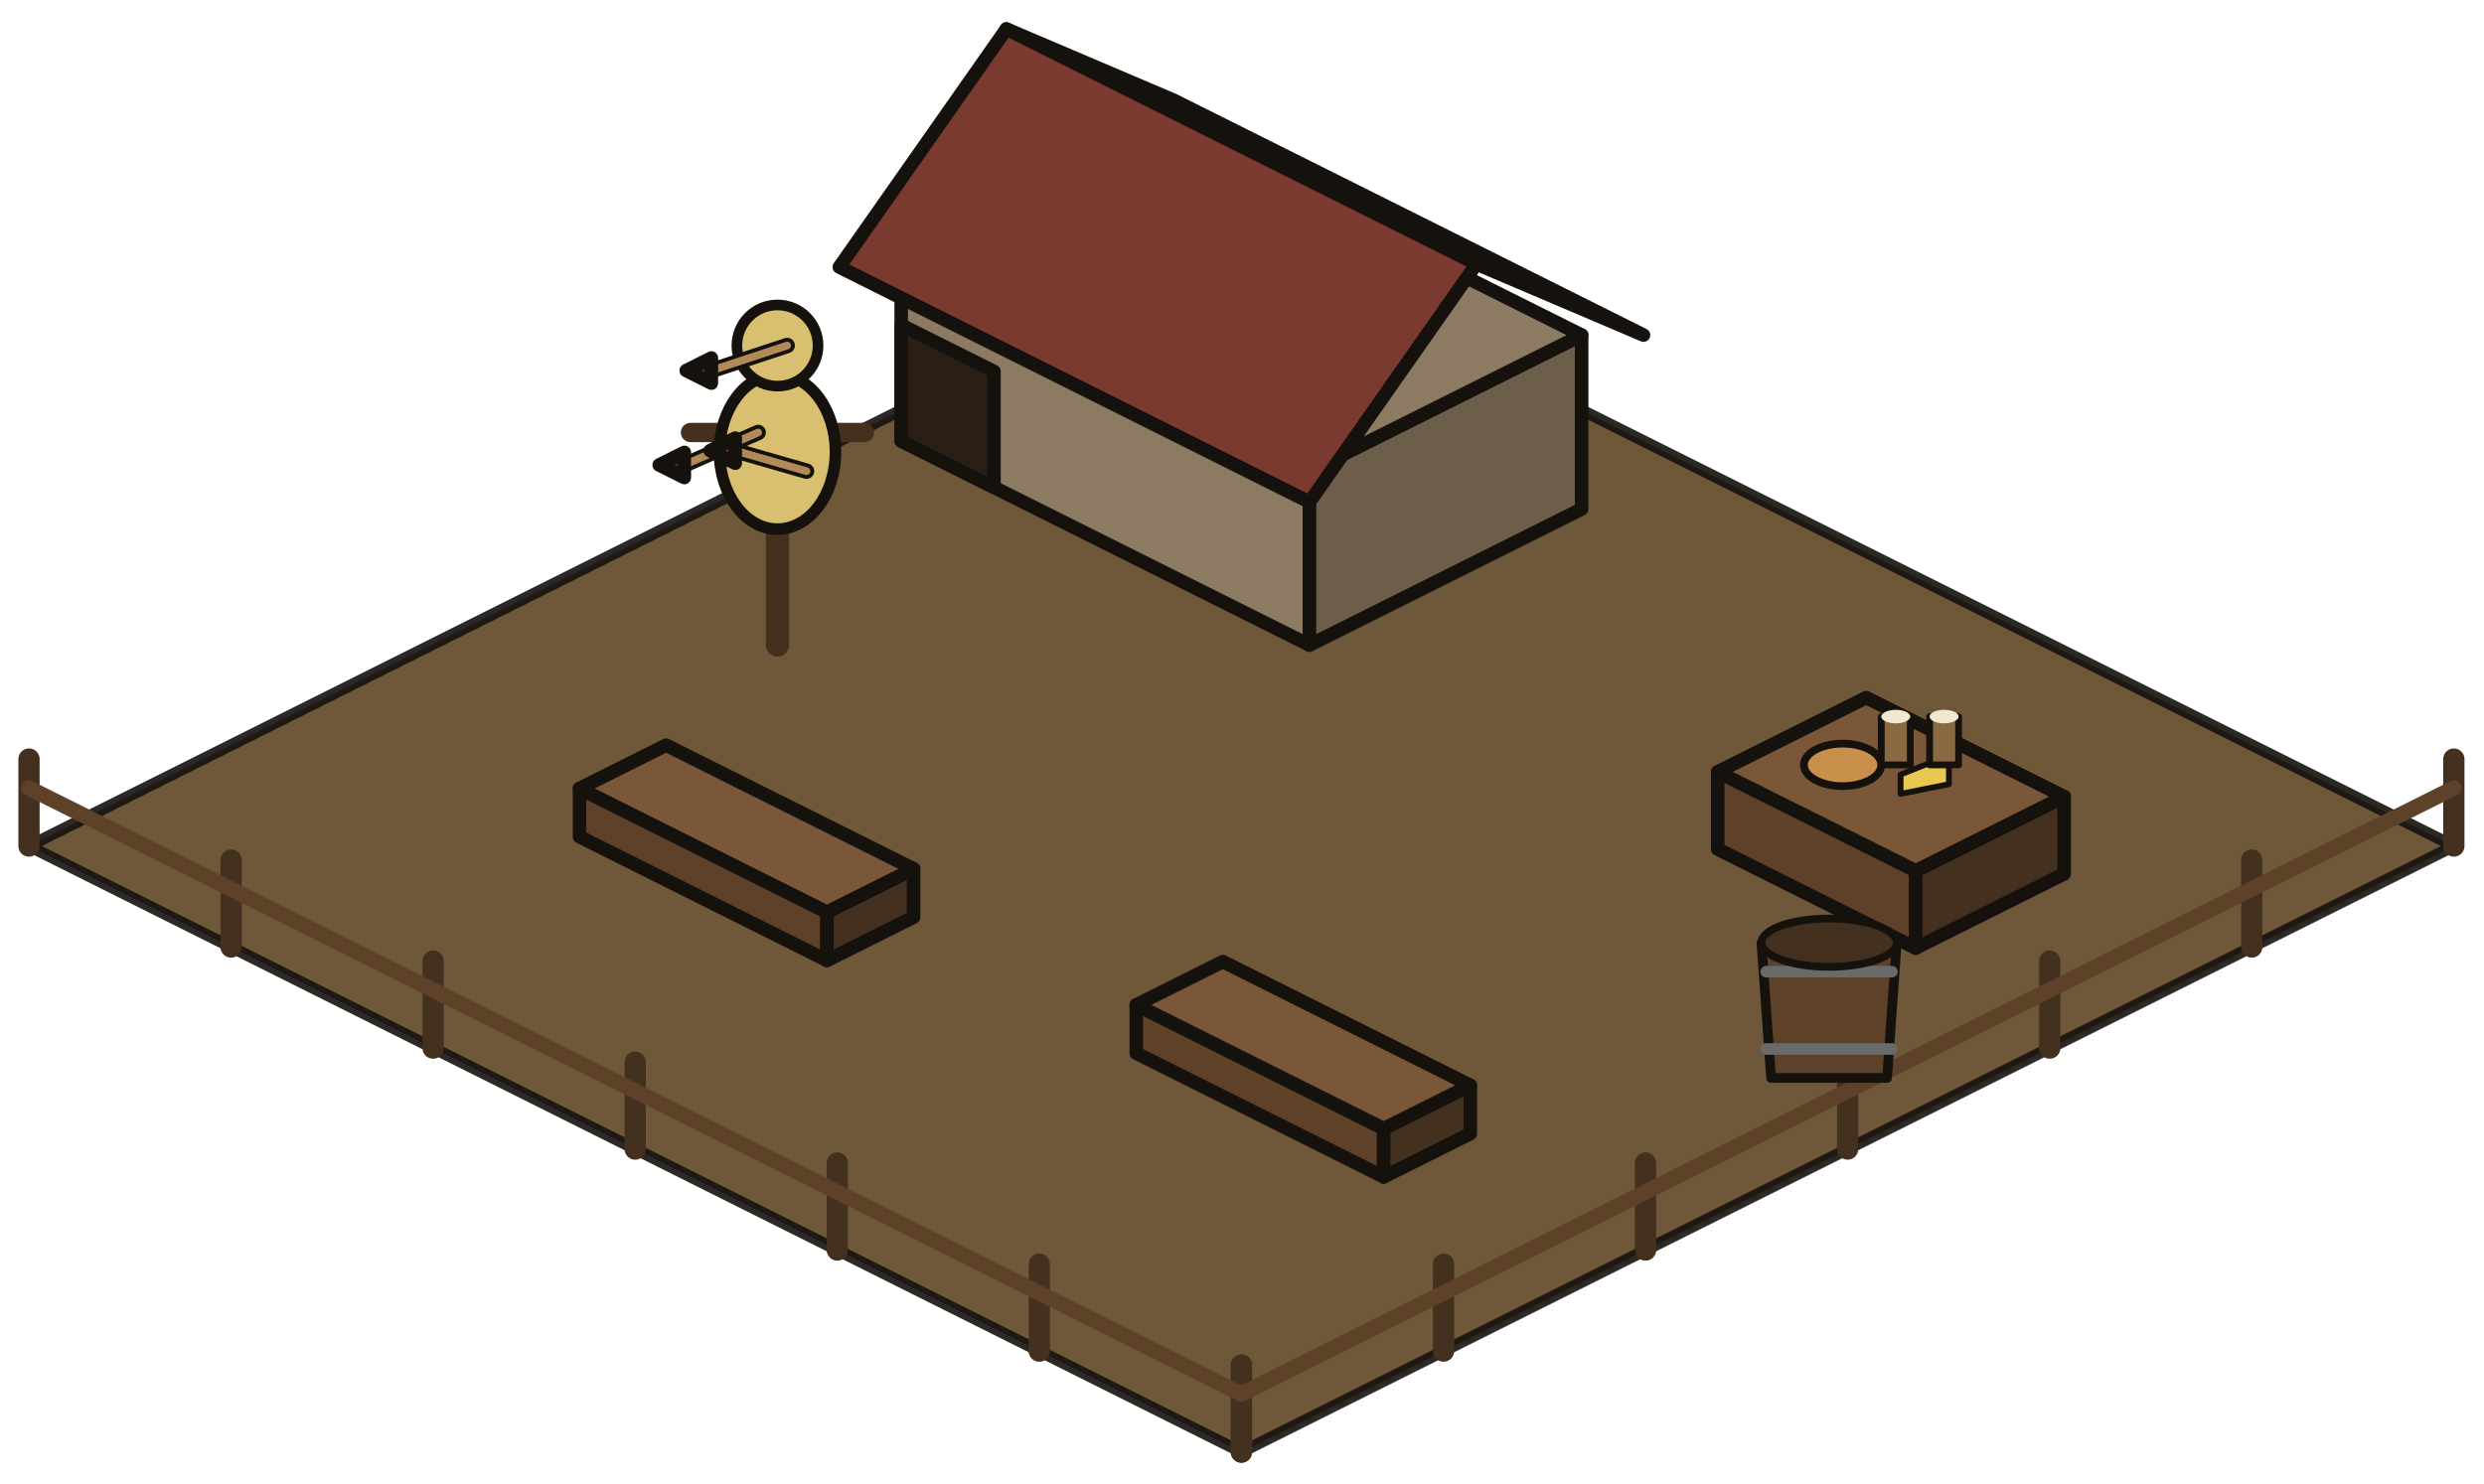
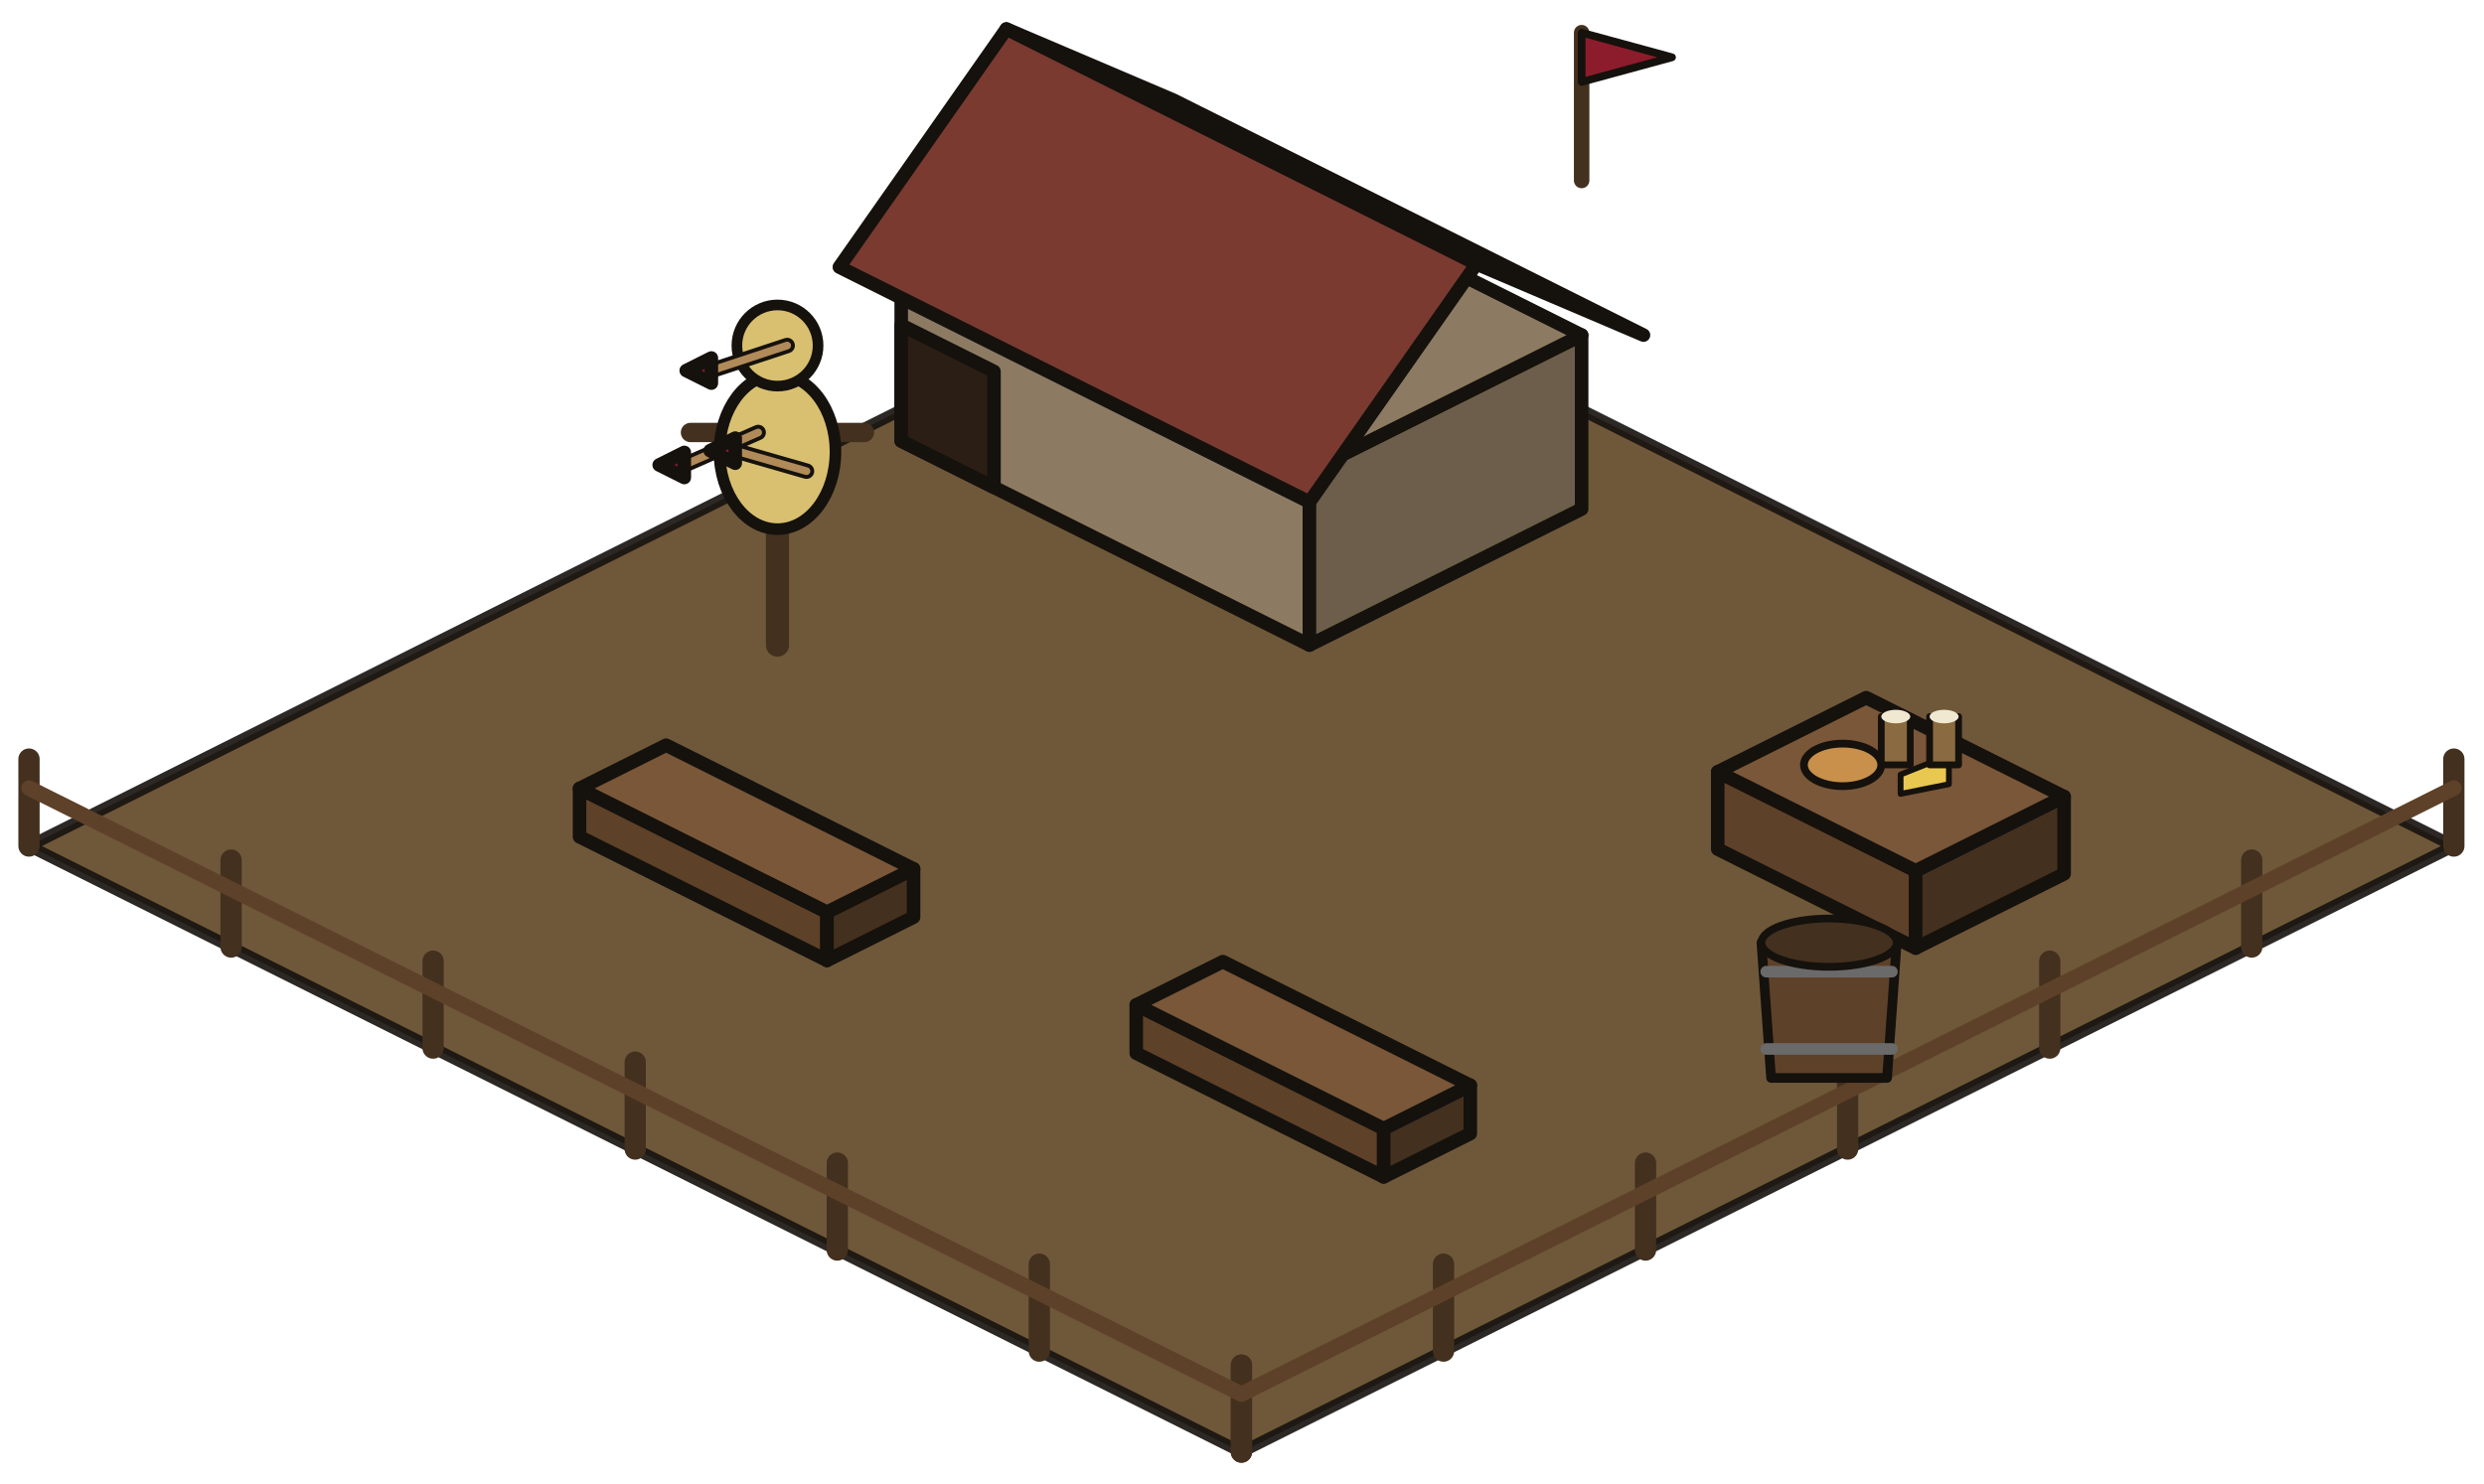
<svg xmlns="http://www.w3.org/2000/svg" width="514" height="307" viewBox="-128.44 -87.56 257 153.5">
  <polygon points="0,-62.72 125.44,0 0,62.72 -125.44,0" fill="#7a6446" />
  <polygon points="0,-62.72 125.44,0 0,62.72 -125.44,0" fill="#6e5638" stroke="#15110d" stroke-width="1.2" stroke-linejoin="round" opacity="0.9" />
  <polyline points="-125.44,0 -125.44,-9" fill="none" stroke="#43301e" stroke-width="2.2" stroke-linecap="round" stroke-linejoin="round" />
  <polyline points="0,62.72 0,53.72" fill="none" stroke="#43301e" stroke-width="2.2" stroke-linecap="round" stroke-linejoin="round" />
  <polyline points="-104.53,10.45 -104.53,1.45" fill="none" stroke="#43301e" stroke-width="2.2" stroke-linecap="round" stroke-linejoin="round" />
  <polyline points="20.91,52.27 20.91,43.27" fill="none" stroke="#43301e" stroke-width="2.2" stroke-linecap="round" stroke-linejoin="round" />
  <polyline points="-83.63,20.91 -83.63,11.91" fill="none" stroke="#43301e" stroke-width="2.2" stroke-linecap="round" stroke-linejoin="round" />
  <polyline points="41.81,41.81 41.81,32.81" fill="none" stroke="#43301e" stroke-width="2.2" stroke-linecap="round" stroke-linejoin="round" />
  <polyline points="-62.72,31.36 -62.72,22.36" fill="none" stroke="#43301e" stroke-width="2.2" stroke-linecap="round" stroke-linejoin="round" />
  <polyline points="62.72,31.36 62.72,22.36" fill="none" stroke="#43301e" stroke-width="2.2" stroke-linecap="round" stroke-linejoin="round" />
  <polyline points="-41.81,41.81 -41.81,32.81" fill="none" stroke="#43301e" stroke-width="2.2" stroke-linecap="round" stroke-linejoin="round" />
  <polyline points="83.63,20.91 83.63,11.91" fill="none" stroke="#43301e" stroke-width="2.2" stroke-linecap="round" stroke-linejoin="round" />
  <polyline points="-20.91,52.27 -20.91,43.27" fill="none" stroke="#43301e" stroke-width="2.2" stroke-linecap="round" stroke-linejoin="round" />
  <polyline points="104.53,10.45 104.53,1.45" fill="none" stroke="#43301e" stroke-width="2.2" stroke-linecap="round" stroke-linejoin="round" />
  <polyline points="0,62.72 0,53.72" fill="none" stroke="#43301e" stroke-width="2.2" stroke-linecap="round" stroke-linejoin="round" />
  <polyline points="125.44,0 125.44,-9" fill="none" stroke="#43301e" stroke-width="2.2" stroke-linecap="round" stroke-linejoin="round" />
  <polyline points="-125.44,-6 0,56.72 125.44,-6" fill="none" stroke="#5e4129" stroke-width="1.6" stroke-linecap="round" stroke-linejoin="round" />
  <polygon points="-35.2,-41.92 7.04,-20.8 7.04,-38.8 -35.2,-59.92" fill="#8c7b62" stroke="#15110d" stroke-width="1.4" stroke-linejoin="round" />
  <polygon points="7.04,-20.8 35.2,-34.88 35.2,-52.88 7.04,-38.8" fill="#6c5e4a" stroke="#15110d" stroke-width="1.4" stroke-linejoin="round" />
  <polygon points="-7.04,-74 35.2,-52.88 7.04,-38.8 -35.2,-59.92" fill="#8c7b62" stroke="#15110d" stroke-width="1.4" stroke-linejoin="round" />
  <polygon points="-35.2,-41.92 -25.6,-37.12 -25.6,-49.12 -35.2,-53.92" fill="#2b1e14" stroke="#15110d" stroke-width="1.4" stroke-linejoin="round" />
  <polygon points="-7.04,-77.2 41.6,-52.88 24.32,-60.24 -24.32,-84.56" fill="#6a2a24" stroke="#15110d" stroke-width="1.4" stroke-linejoin="round" />
  <polygon points="-24.32,-84.56 24.32,-60.24 7.04,-35.6 -41.6,-59.92" fill="#7a3a30" stroke="#15110d" stroke-width="1.4" stroke-linejoin="round" />
+   <polyline points="35.2,-68.88 35.2,-84.18" fill="none" stroke="#43301e" stroke-width="1.6" stroke-linecap="round" stroke-linejoin="round" />
+   <polygon points="35.2,-84.18 44.55,-81.63 35.2,-79.08" fill="#8c1c2b" stroke="#15110d" stroke-width="0.8" stroke-linejoin="round" />
  <polygon points="-68.48,-0.96 -42.88,11.84 -42.88,6.84 -68.48,-5.96" fill="#5e4129" stroke="#15110d" stroke-width="1.4" stroke-linejoin="round" />
  <polygon points="-42.88,11.84 -33.92,7.36 -33.92,2.36 -42.88,6.84" fill="#43301e" stroke="#15110d" stroke-width="1.4" stroke-linejoin="round" />
  <polygon points="-59.52,-10.44 -33.92,2.36 -42.88,6.84 -68.48,-5.96" fill="#7a5738" stroke="#15110d" stroke-width="1.4" stroke-linejoin="round" />
  <polygon points="-10.88,21.44 14.72,34.24 14.72,29.24 -10.88,16.44" fill="#5e4129" stroke="#15110d" stroke-width="1.4" stroke-linejoin="round" />
  <polygon points="14.72,34.24 23.68,29.76 23.68,24.76 14.72,29.24" fill="#43301e" stroke="#15110d" stroke-width="1.4" stroke-linejoin="round" />
  <polygon points="-1.92,11.96 23.68,24.76 14.72,29.24 -10.88,16.44" fill="#7a5738" stroke="#15110d" stroke-width="1.4" stroke-linejoin="round" />
  <polygon points="49.28,0.32 69.76,10.56 69.76,2.56 49.28,-7.68" fill="#5e4129" stroke="#15110d" stroke-width="1.4" stroke-linejoin="round" />
  <polygon points="69.76,10.56 85.12,2.88 85.12,-5.12 69.76,2.56" fill="#43301e" stroke="#15110d" stroke-width="1.4" stroke-linejoin="round" />
  <polygon points="64.64,-15.36 85.12,-5.12 69.76,2.56 49.28,-7.68" fill="#7a5738" stroke="#15110d" stroke-width="1.4" stroke-linejoin="round" />
  <ellipse cx="62.2" cy="-8.4" rx="4" ry="2.2" fill="#c8904a" stroke="#15110d" stroke-width="0.8" />
  <polygon points="68.2,-7.4 73.2,-9.4 73.2,-6.4 68.2,-5.4" fill="#e8c850" stroke="#15110d" stroke-width="0.6" stroke-linejoin="round" />
  <polygon points="66.2,-13.4 69.2,-13.4 69.2,-8.4 66.2,-8.4" fill="#8a6a40" stroke="#15110d" stroke-width="0.7" stroke-linejoin="round" />
  <ellipse cx="67.7" cy="-13.4" rx="1.5" ry="0.7" fill="#f0e8d0" />
  <polygon points="71.2,-13.4 74.2,-13.4 74.2,-8.4 71.2,-8.4" fill="#8a6a40" stroke="#15110d" stroke-width="0.7" stroke-linejoin="round" />
  <ellipse cx="72.7" cy="-13.4" rx="1.5" ry="0.7" fill="#f0e8d0" />
  <polygon points="54.8,24 66.8,24 67.8,10 53.8,10" fill="#5e4129" stroke="#15110d" stroke-width="1" stroke-linejoin="round" />
  <polyline points="54.3,21 67.3,21" fill="none" stroke="#6a6a6a" stroke-width="1.2" stroke-linecap="round" stroke-linejoin="round" />
  <polyline points="54.3,13 67.3,13" fill="none" stroke="#6a6a6a" stroke-width="1.2" stroke-linecap="round" stroke-linejoin="round" />
  <ellipse cx="60.8" cy="10" rx="7" ry="2.5" fill="#43301e" stroke="#15110d" stroke-width="0.8" />
  <polyline points="-48,-20.8 -48,-50.8" fill="none" stroke="#43301e" stroke-width="2.4" stroke-linecap="round" stroke-linejoin="round" />
  <polyline points="-57,-42.8 -39,-42.8" fill="none" stroke="#43301e" stroke-width="2" stroke-linecap="round" stroke-linejoin="round" />
  <ellipse cx="-48" cy="-40.8" rx="6" ry="8" fill="#d8c070" stroke="#15110d" stroke-width="1.2" />
  <ellipse cx="-48" cy="-51.8" rx="4.2" ry="4.2" fill="#d8c070" stroke="#15110d" stroke-width="1.1" />
  <polyline points="-50,-42.8 -57.64,-39.44" fill="none" stroke="#15110d" stroke-width="1.6" stroke-linecap="round" stroke-linejoin="round" />
  <polyline points="-50,-42.8 -57.64,-39.44" fill="none" stroke="#b08a58" stroke-width="0.8" stroke-linecap="round" stroke-linejoin="round" />
  <polygon points="-57.64,-40.74 -60.24,-39.44 -57.64,-38.14" fill="#8c1c2b" stroke="#15110d" stroke-width="1.4" stroke-linejoin="round" />
  <polyline points="-45,-38.8 -52.37,-40.92" fill="none" stroke="#15110d" stroke-width="1.6" stroke-linecap="round" stroke-linejoin="round" />
  <polyline points="-45,-38.8 -52.37,-40.92" fill="none" stroke="#b08a58" stroke-width="0.8" stroke-linecap="round" stroke-linejoin="round" />
  <polygon points="-52.37,-42.22 -54.97,-40.92 -52.37,-39.62" fill="#8c1c2b" stroke="#15110d" stroke-width="1.4" stroke-linejoin="round" />
  <polyline points="-47,-51.8 -54.84,-49.21" fill="none" stroke="#15110d" stroke-width="1.6" stroke-linecap="round" stroke-linejoin="round" />
  <polyline points="-47,-51.8 -54.84,-49.21" fill="none" stroke="#b08a58" stroke-width="0.8" stroke-linecap="round" stroke-linejoin="round" />
  <polygon points="-54.84,-50.51 -57.44,-49.21 -54.84,-47.91" fill="#8c1c2b" stroke="#15110d" stroke-width="1.4" stroke-linejoin="round" />
</svg>
